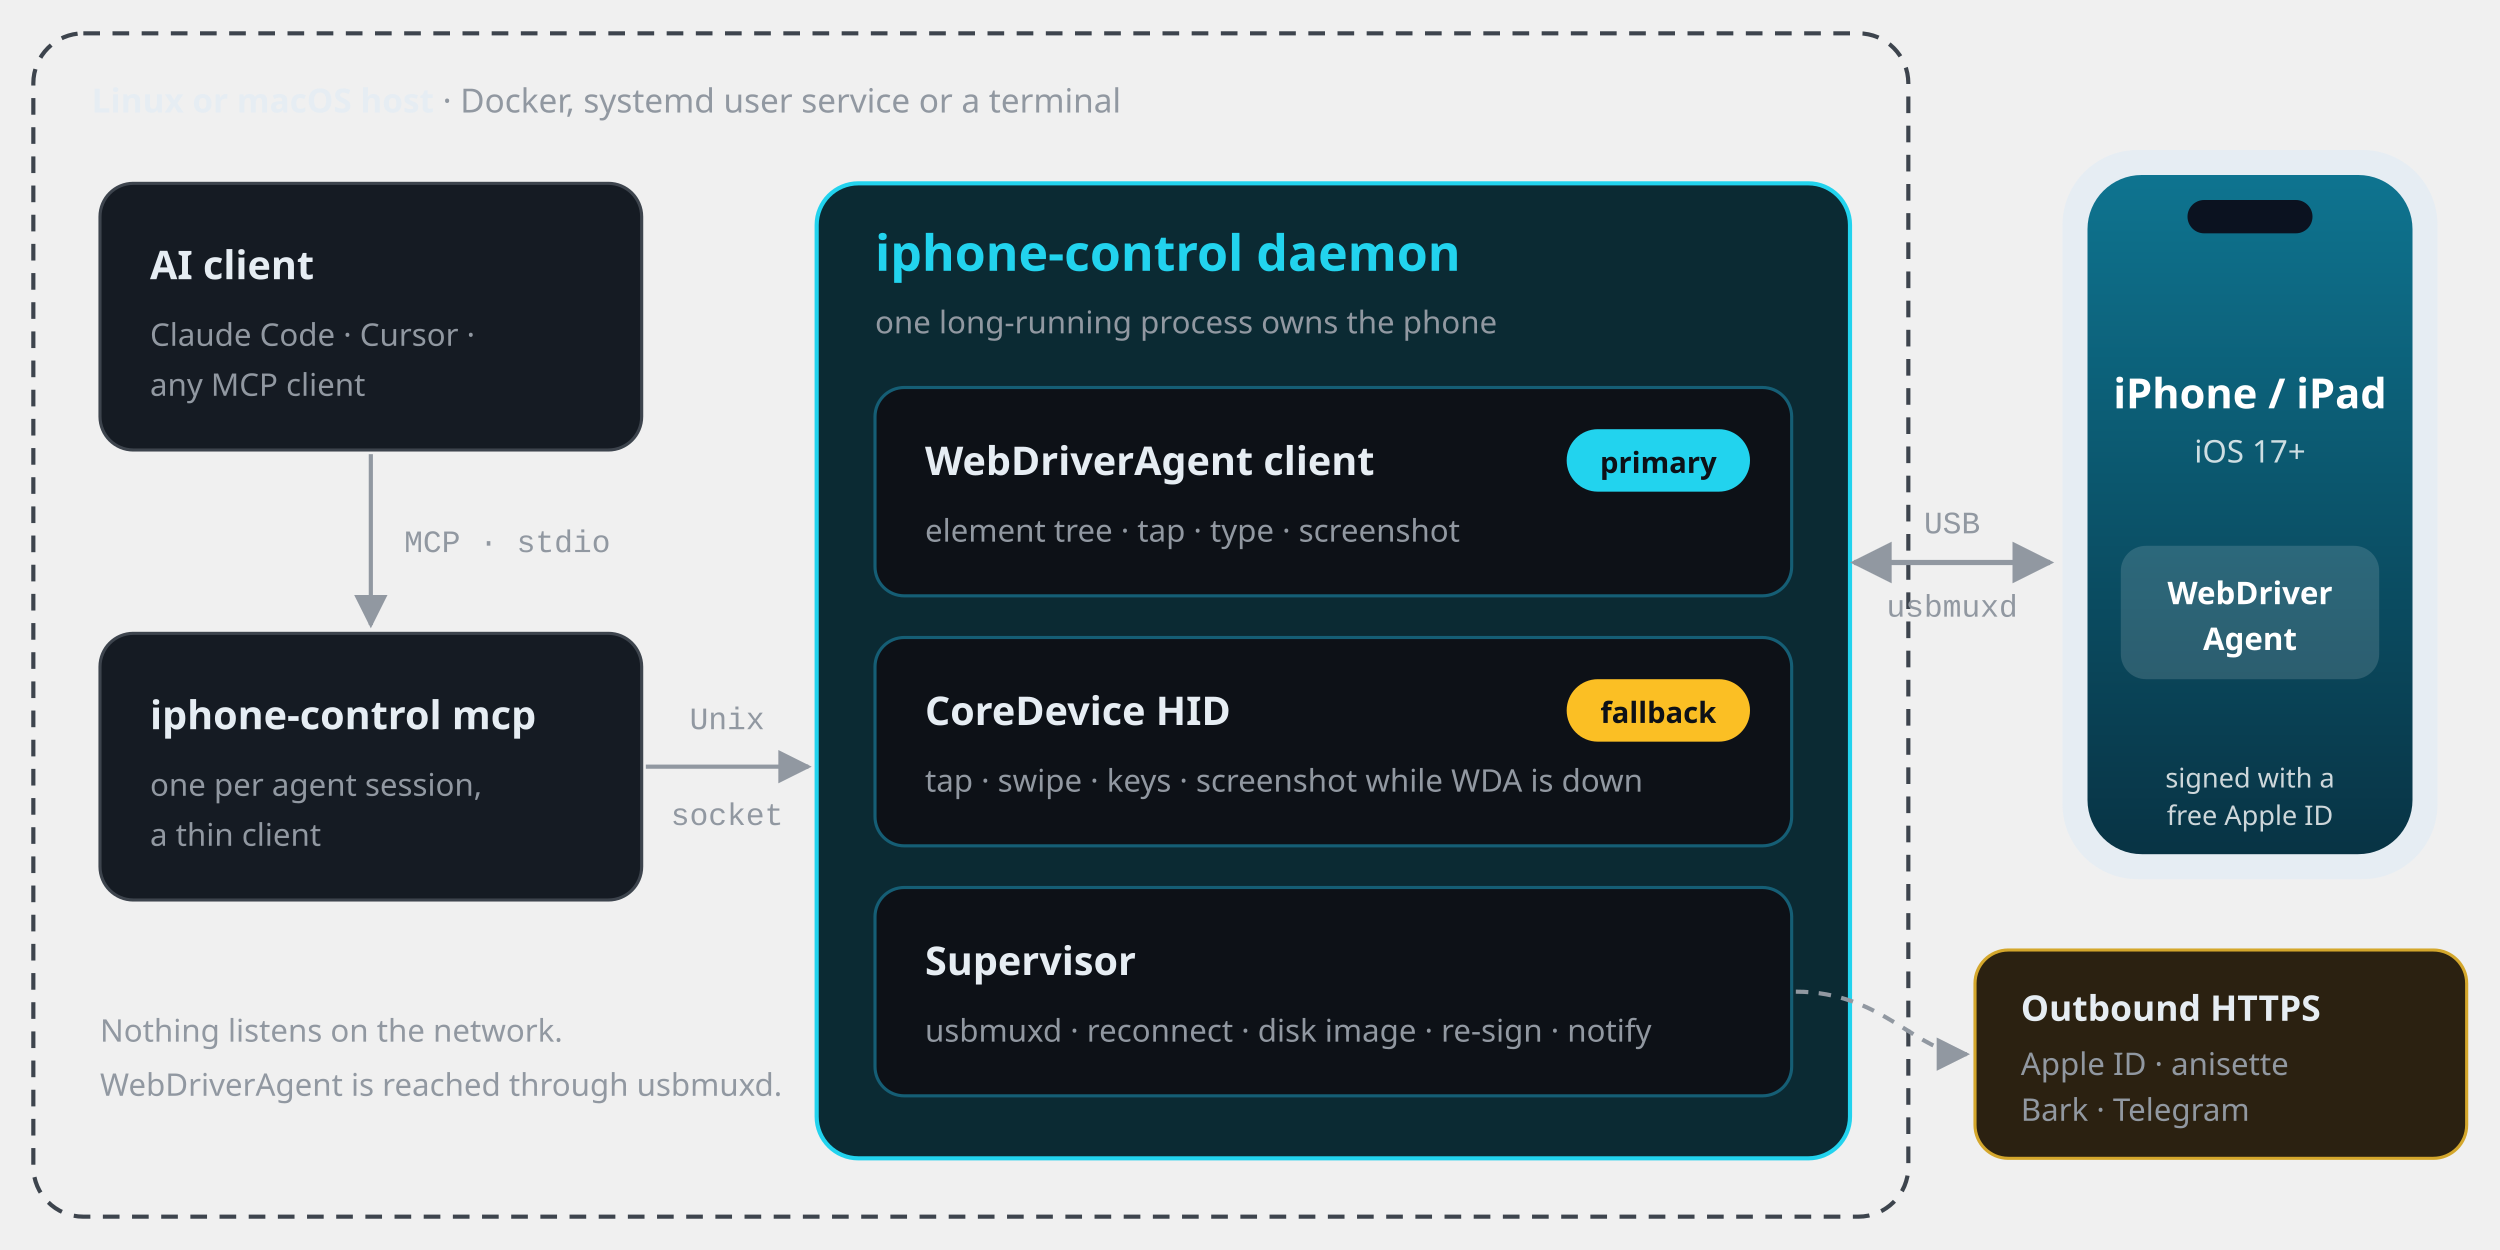
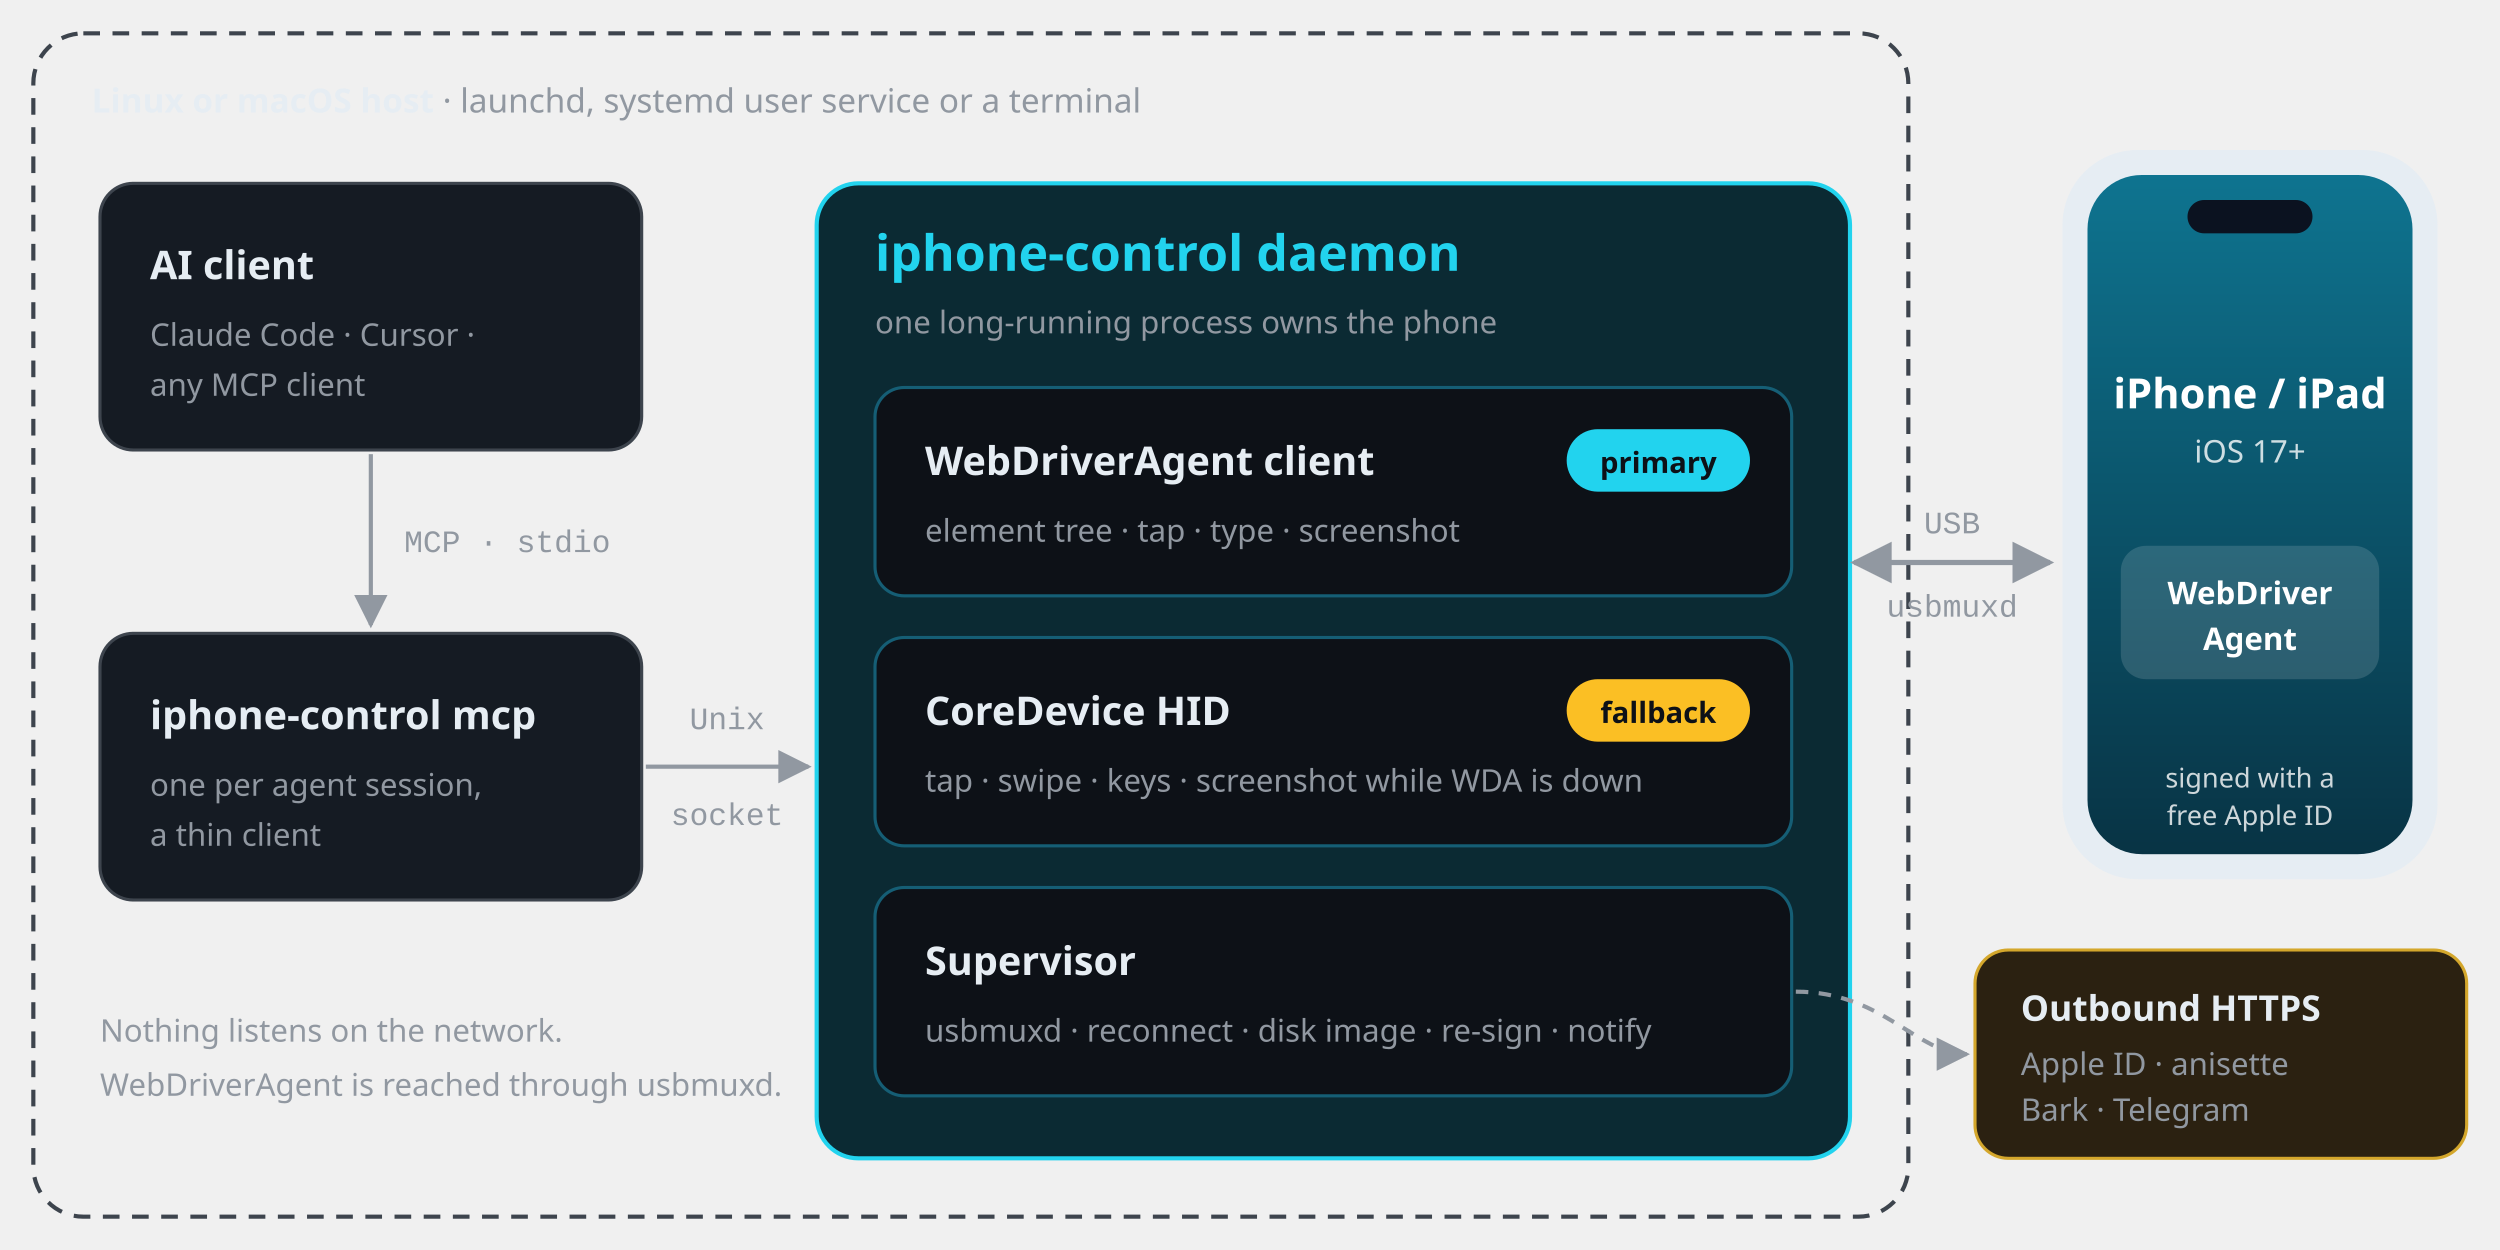
<svg xmlns="http://www.w3.org/2000/svg" viewBox="0 0 1200 600" width="1200" height="600" role="img" aria-label="iphone-control architecture: an MCP client talks to iphone-control mcp over stdio, which talks to the daemon over a Unix socket; the daemon drives the iPhone or iPad over USB through WebDriverAgent, with CoreDevice HID as fallback">
  <defs>
    <marker id="arrow" viewBox="0 0 10 10" refX="9" refY="5" markerWidth="8" markerHeight="8" orient="auto-start-reverse">
      <path d="M0 0 L10 5 L0 10 Z" fill="#9198a1" />
    </marker>
    <linearGradient id="screen" x1="0" y1="0" x2="0" y2="1">
      <stop offset="0" stop-color="#0e7490" />
      <stop offset="1" stop-color="#083344" />
    </linearGradient>
    <style>
      text { font-family: -apple-system, BlinkMacSystemFont, 'Segoe UI', 'Noto Sans', Helvetica, Arial, sans-serif; fill: #e6edf3; }
      .h2 { font-size: 24px; font-weight: 700; }
      .h3 { font-size: 19px; font-weight: 600; }
      .sub { font-size: 15px; fill: #9198a1; }
      .label { font-size: 15px; fill: #9198a1; font-family: ui-monospace, SFMono-Regular, 'SF Mono', Menlo, Consolas, 'Liberation Mono', monospace; }
      .pill { font-size: 14px; font-weight: 600; }
      .frame { font-size: 16px; fill: #9198a1; }
    </style>
  </defs>
  <rect x="16" y="16" width="900" height="568" rx="24" fill="none" stroke="#3d444d" stroke-width="2" stroke-dasharray="8 6" />
  <text x="44" y="54" class="frame">
-     <tspan style="font-weight:700;fill:#e6edf3">Linux or macOS host</tspan>  ·  Docker, systemd user service or a terminal</text>
+     <tspan style="font-weight:700;fill:#e6edf3">Linux or macOS host</tspan>  ·  launchd, systemd user service or a terminal</text>
  <rect x="48" y="88" width="260" height="128" rx="16" fill="#151b23" stroke="#3d444d" stroke-width="1.5" />
  <text x="72" y="134" class="h3">AI client</text>
  <text x="72" y="166" class="sub">Claude Code · Cursor ·</text>
  <text x="72" y="190" class="sub">any MCP client</text>
  <line x1="178" y1="218" x2="178" y2="300" stroke="#9198a1" stroke-width="2" marker-end="url(#arrow)" />
  <text x="194" y="265" class="label">MCP · stdio</text>
  <rect x="48" y="304" width="260" height="128" rx="16" fill="#151b23" stroke="#3d444d" stroke-width="1.5" />
  <text x="72" y="350" class="h3">iphone-control mcp</text>
  <text x="72" y="382" class="sub">one per agent session,</text>
  <text x="72" y="406" class="sub">a thin client</text>
  <line x1="310" y1="368" x2="388" y2="368" stroke="#9198a1" stroke-width="2" marker-end="url(#arrow)" />
  <text x="349" y="350" class="label" text-anchor="middle">Unix</text>
  <text x="349" y="396" class="label" text-anchor="middle">socket</text>
  <text x="48" y="500" class="sub">Nothing listens on the network.</text>
  <text x="48" y="526" class="sub">WebDriverAgent is reached through usbmuxd.</text>
  <rect x="392" y="88" width="496" height="468" rx="20" fill="#0b2a33" stroke="#22d3ee" stroke-width="2" />
  <text x="420" y="130" class="h2" style="fill:#22d3ee">iphone-control daemon</text>
  <text x="420" y="160" class="sub">one long-running process owns the phone</text>
  <rect x="420" y="186" width="440" height="100" rx="14" fill="#0d1117" stroke="#155e75" stroke-width="1.5" />
  <text x="444" y="228" class="h3">WebDriverAgent client</text>
  <rect x="752" y="206" width="88" height="30" rx="15" fill="#22d3ee" />
  <text x="796" y="227" class="pill" style="fill:#0d1117" text-anchor="middle">primary</text>
  <text x="444" y="260" class="sub">element tree · tap · type · screenshot</text>
  <rect x="420" y="306" width="440" height="100" rx="14" fill="#0d1117" stroke="#155e75" stroke-width="1.5" />
  <text x="444" y="348" class="h3">CoreDevice HID</text>
  <rect x="752" y="326" width="88" height="30" rx="15" fill="#fbbf24" />
  <text x="796" y="347" class="pill" style="fill:#0d1117" text-anchor="middle">fallback</text>
  <text x="444" y="380" class="sub">tap · swipe · keys · screenshot while WDA is down</text>
  <rect x="420" y="426" width="440" height="100" rx="14" fill="#0d1117" stroke="#155e75" stroke-width="1.5" />
  <text x="444" y="468" class="h3">Supervisor</text>
  <text x="444" y="500" class="sub">usbmuxd · reconnect · disk image · re-sign · notify</text>
  <line x1="890" y1="270" x2="984" y2="270" stroke="#9198a1" stroke-width="2.5" marker-start="url(#arrow)" marker-end="url(#arrow)" />
  <text x="937" y="256" class="label" text-anchor="middle">USB</text>
  <text x="937" y="296" class="label" text-anchor="middle">usbmuxd</text>
  <rect x="990" y="72" width="180" height="350" rx="36" fill="#e6edf3" />
  <rect x="1002" y="84" width="156" height="326" rx="26" fill="url(#screen)" />
  <rect x="1050" y="96" width="60" height="16" rx="8" fill="#0b1220" />
  <text x="1080" y="196" text-anchor="middle" style="fill:#ffffff;font-size:20px;font-weight:700">iPhone / iPad</text>
  <text x="1080" y="222" text-anchor="middle" style="fill:#ffffff;font-size:15px;opacity:.8">iOS 17+</text>
  <rect x="1018" y="262" width="124" height="64" rx="12" fill="#ffffff" fill-opacity="0.14" />
  <text x="1080" y="290" text-anchor="middle" style="fill:#ffffff;font-size:15px;font-weight:600">WebDriver</text>
  <text x="1080" y="312" text-anchor="middle" style="fill:#ffffff;font-size:15px;font-weight:600">Agent</text>
  <text x="1080" y="378" text-anchor="middle" style="fill:#ffffff;font-size:13px;opacity:.8">signed with a</text>
  <text x="1080" y="396" text-anchor="middle" style="fill:#ffffff;font-size:13px;opacity:.8">free Apple ID</text>
  <path d="M862 476 C 904 476, 920 506, 944 506" fill="none" stroke="#9198a1" stroke-width="2" stroke-dasharray="6 5" marker-end="url(#arrow)" />
  <rect x="948" y="456" width="236" height="100" rx="16" fill="#2b2111" stroke="#d4a72c" stroke-width="1.5" />
  <text x="970" y="490" class="h3" style="font-size:17px">Outbound HTTPS</text>
  <text x="970" y="516" class="sub">Apple ID · anisette</text>
  <text x="970" y="538" class="sub">Bark · Telegram</text>
</svg>
